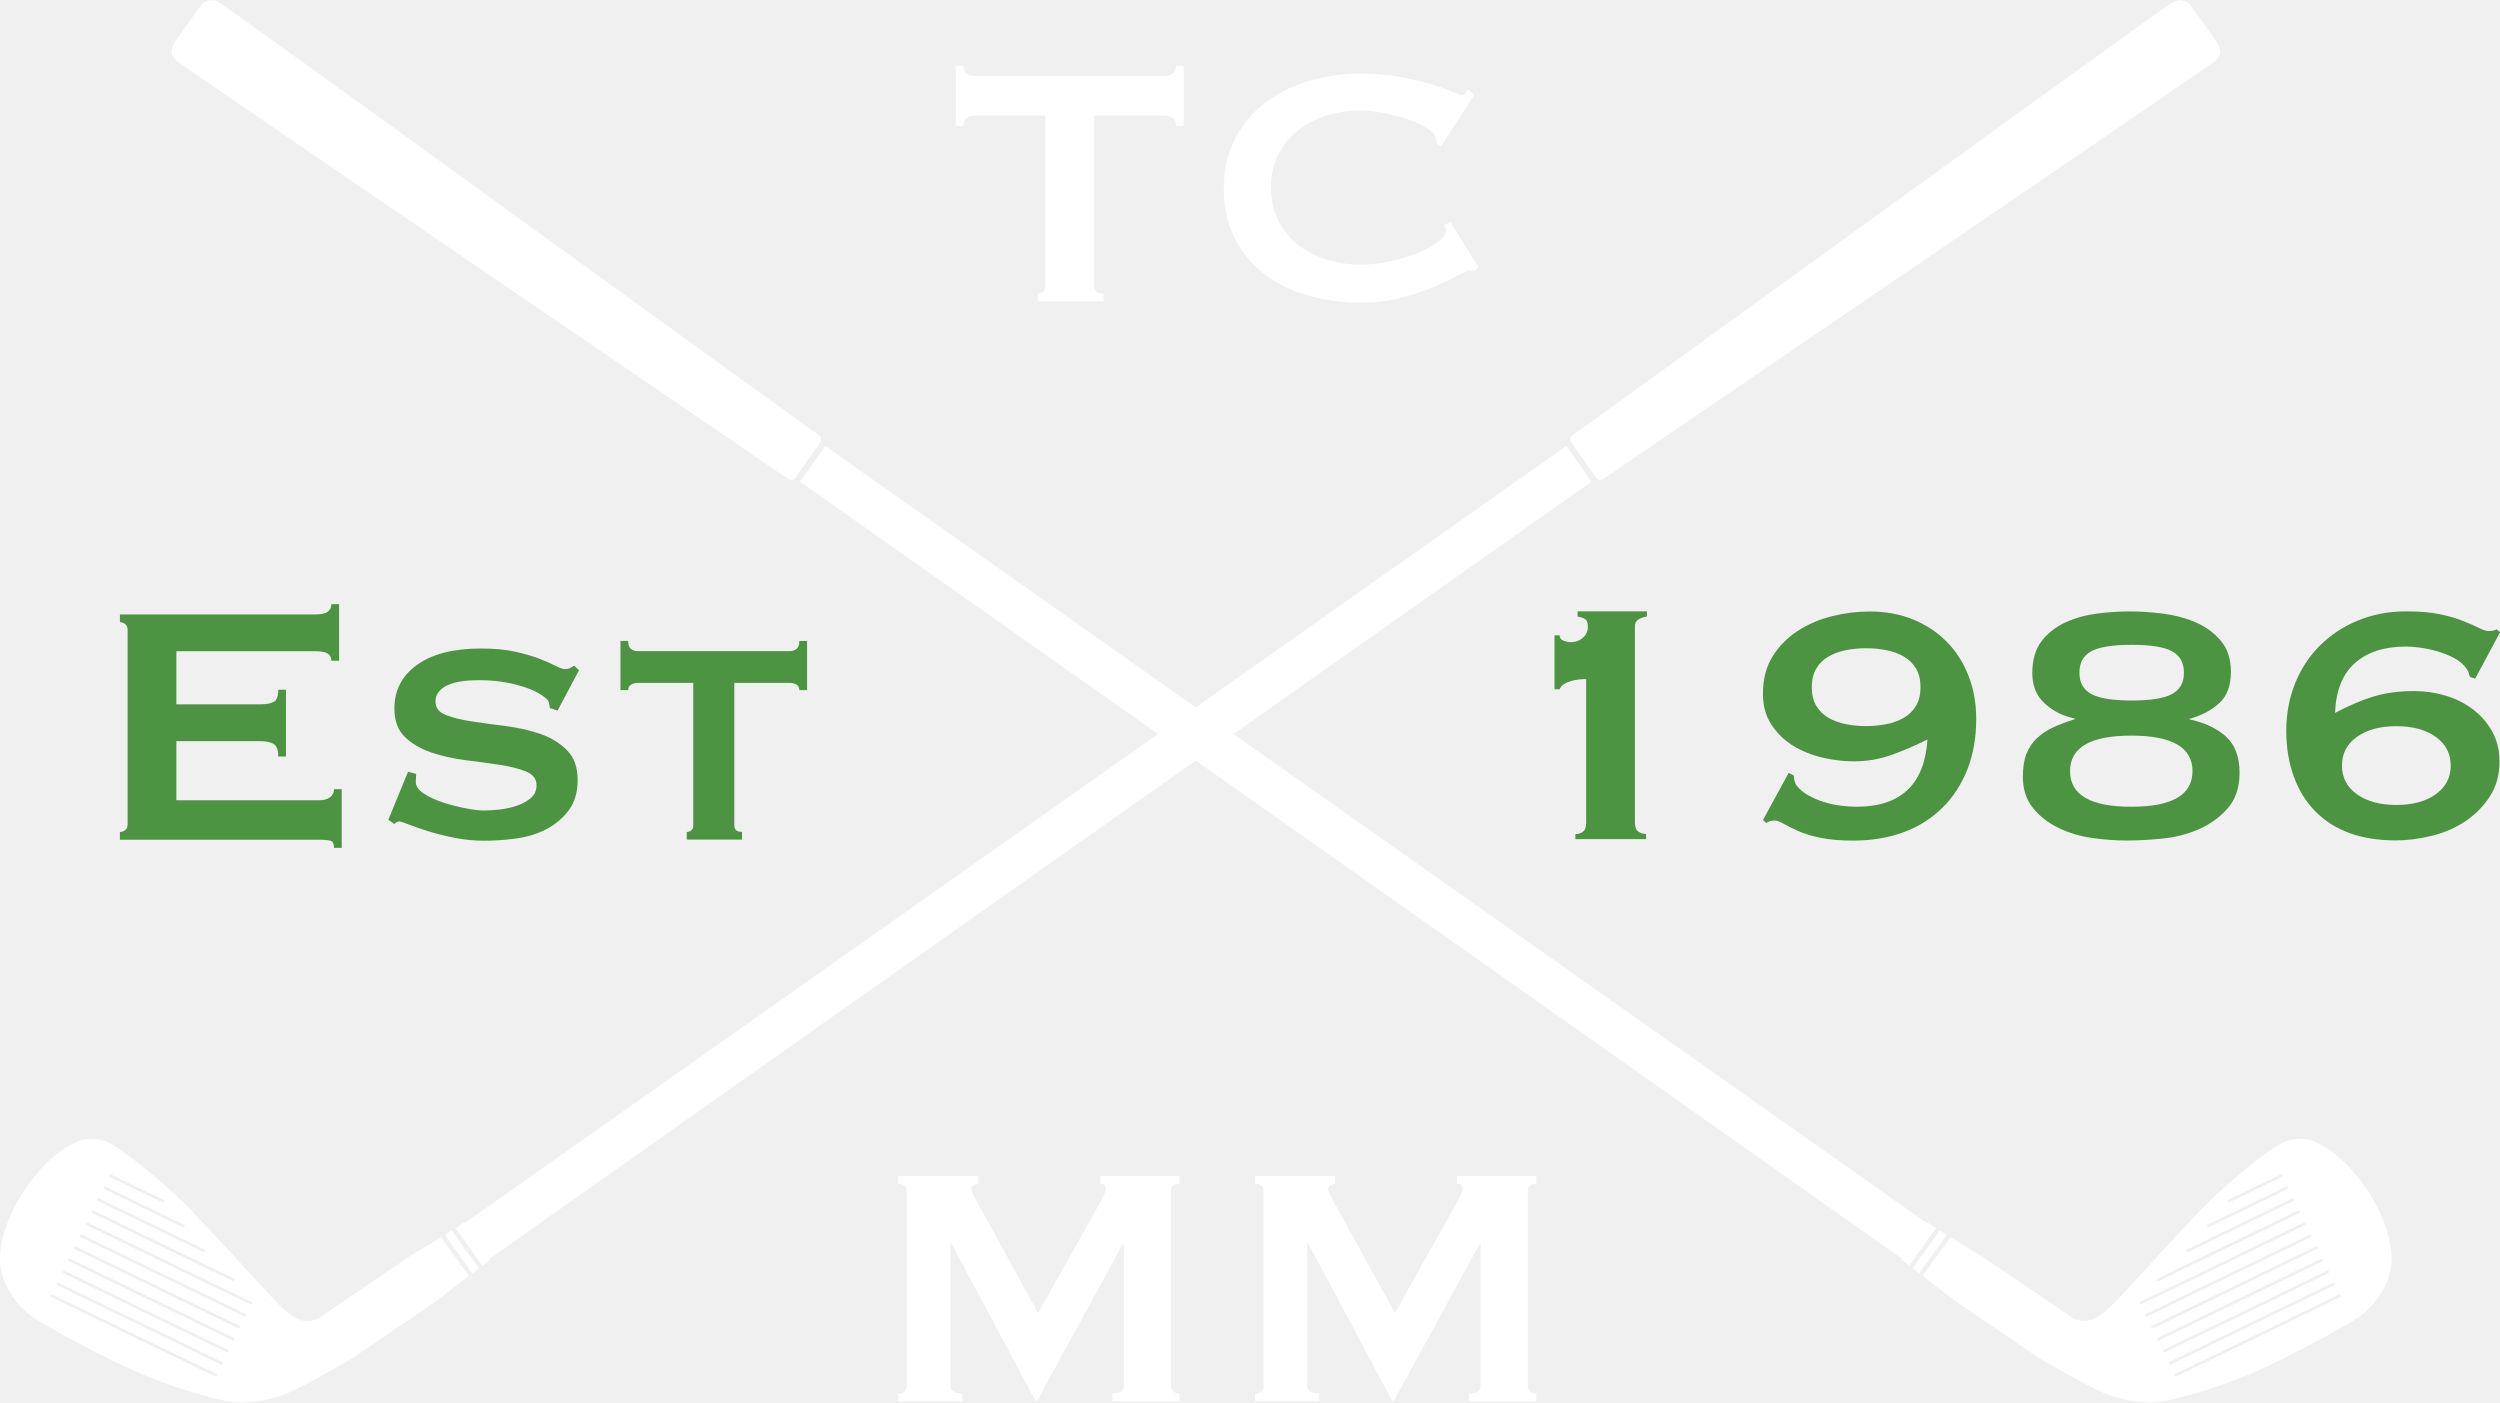
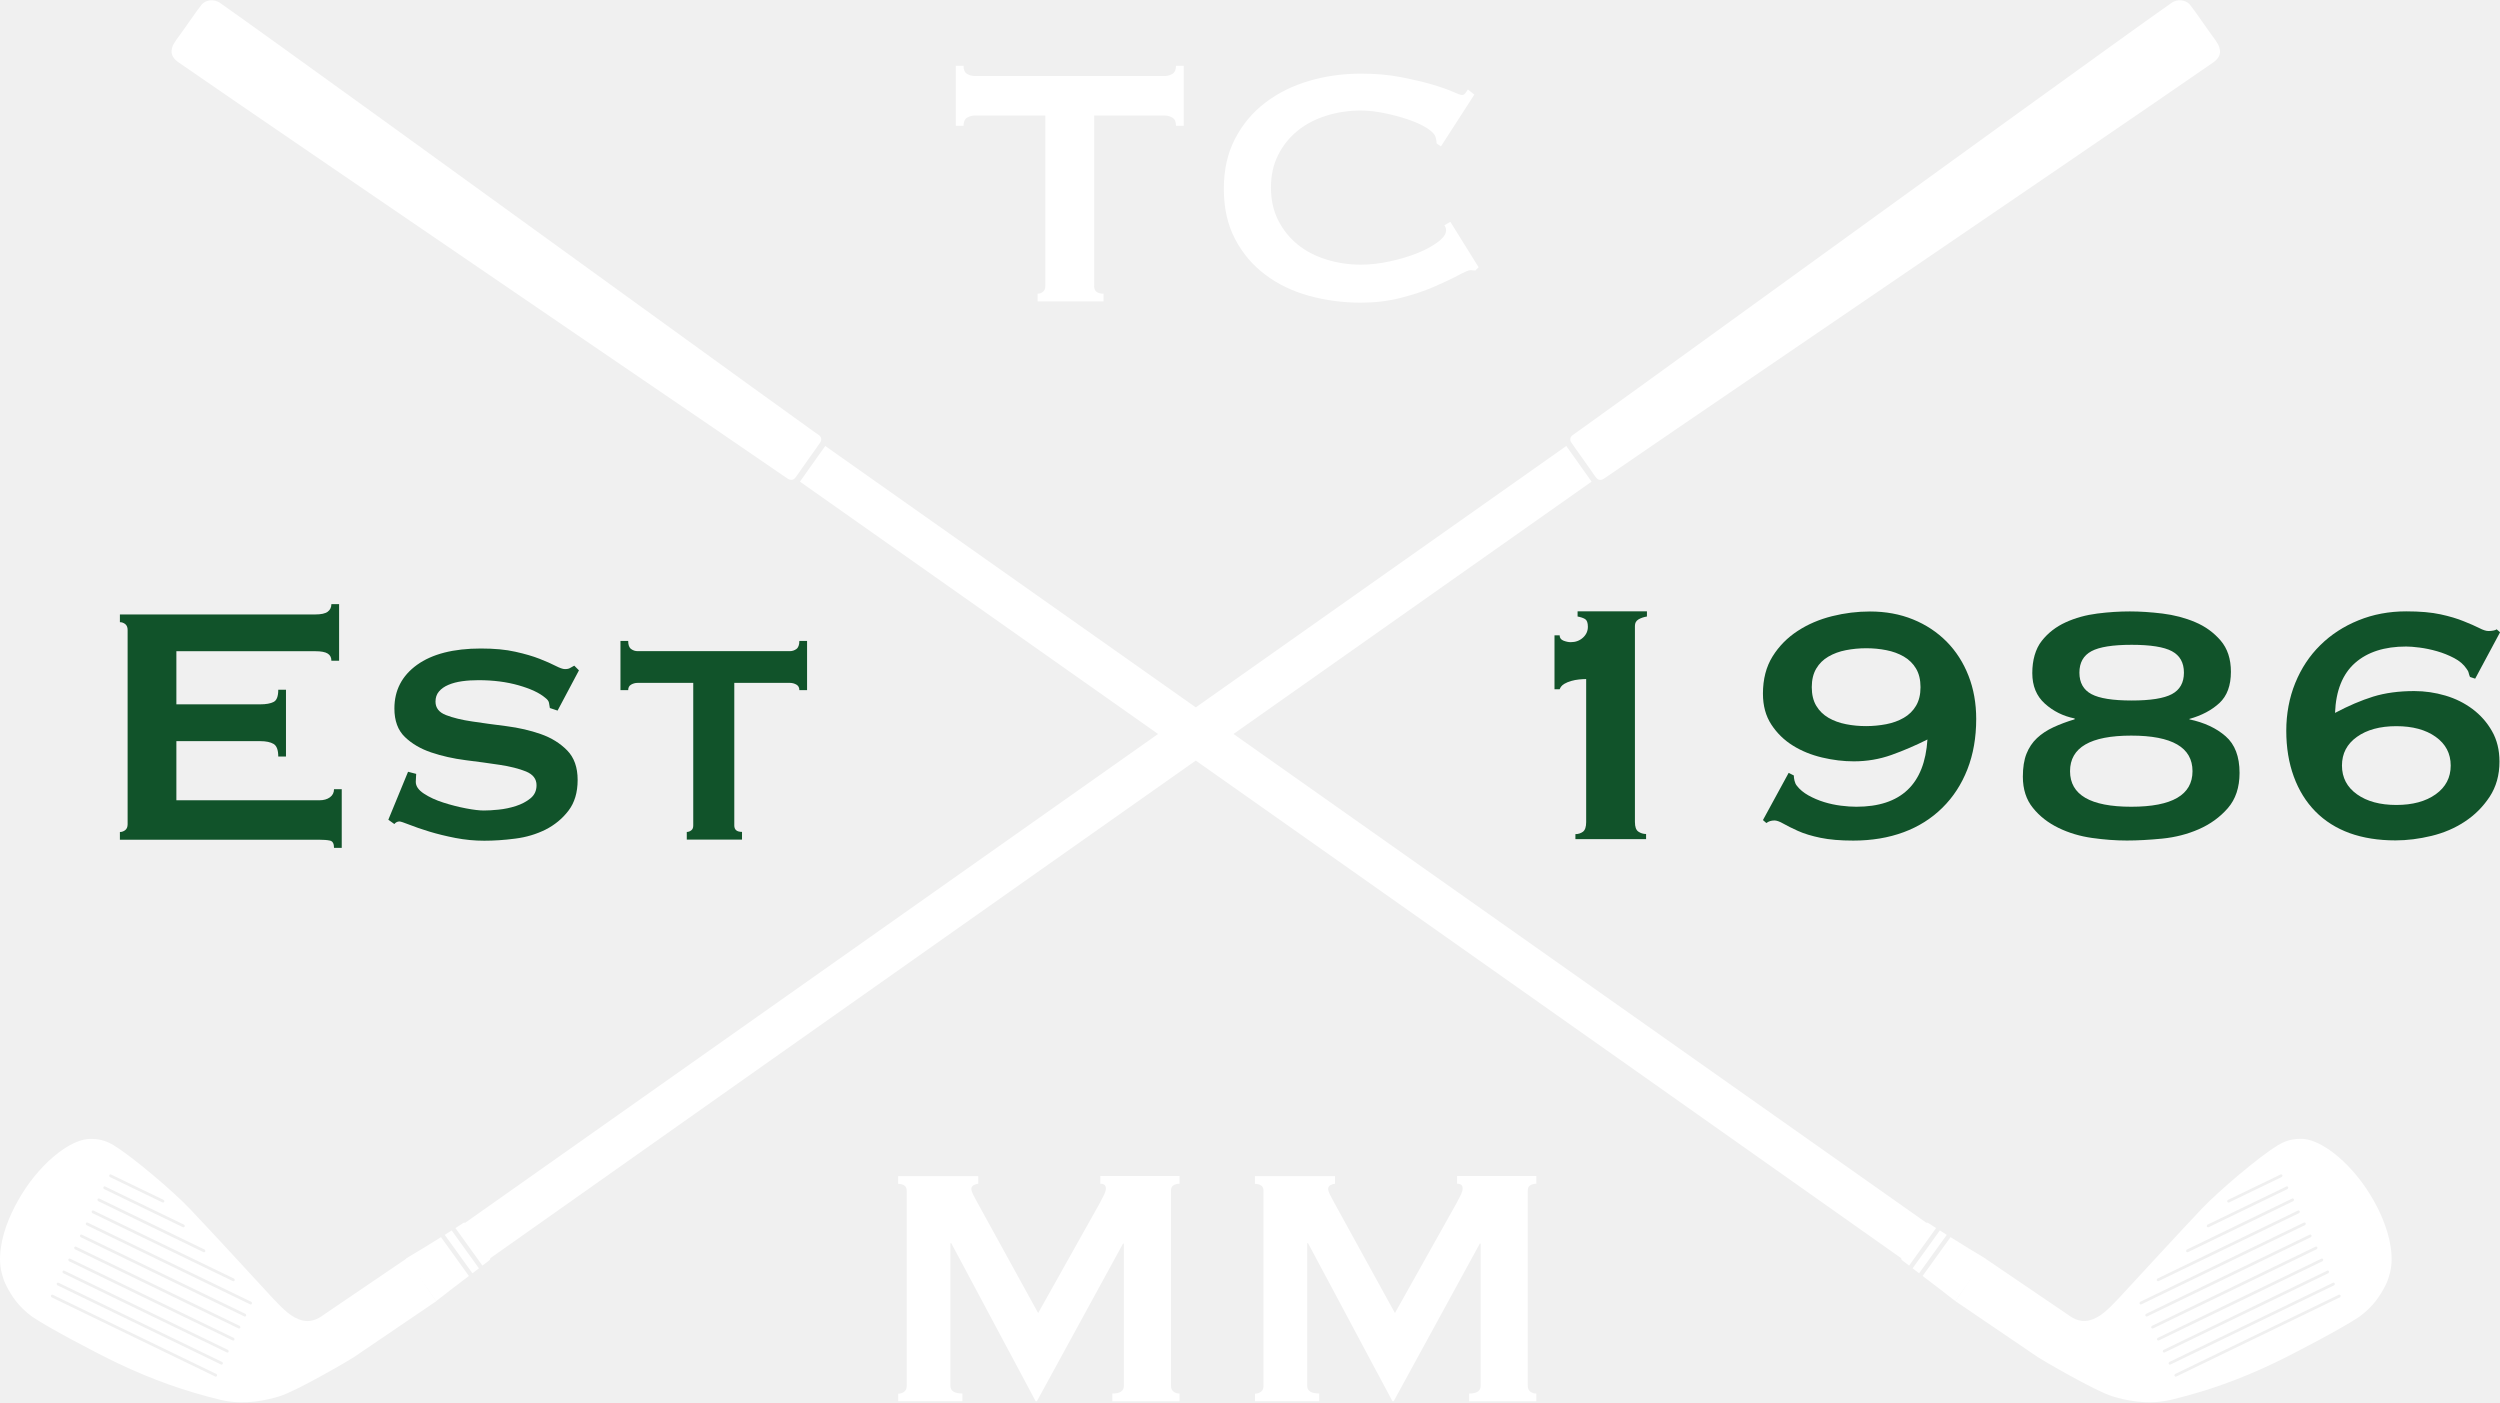
- <svg xmlns="http://www.w3.org/2000/svg" id="a" data-name="Layer 1" width="378.87" height="212.5" viewBox="0 0 378.87 212.5">
+ <svg xmlns="http://www.w3.org/2000/svg" id="a" data-name="Layer_1" width="378.87" height="212.5" viewBox="0 0 378.87 212.5">
  <defs>
    <style>
      .b {
        fill: #fff;
      }

      .c {
-         fill: #4c9342;
+         fill: #11532a;
      }
    </style>
  </defs>
  <path class="b" d="M165.81,43.34c0,.78.48,1.17,1.43,1.17v1.17h-9.99v-1.17c.3,0,.57-.1.81-.29.24-.19.36-.49.36-.88v-25.83h-10.71c-.39,0-.77.11-1.14.32-.37.22-.55.63-.55,1.23h-1.17v-9.09h1.17c0,.61.18,1.02.55,1.23.37.22.75.32,1.14.32h28.82c.39,0,.77-.11,1.14-.32.37-.22.55-.63.55-1.23h1.17v9.09h-1.17c0-.61-.18-1.02-.55-1.23-.37-.22-.75-.32-1.14-.32h-10.71v25.83Z" />
  <path class="b" d="M223.57,41c-.13,0-.25-.01-.36-.03-.11-.02-.23-.03-.36-.03-.26,0-.88.26-1.85.78-.97.52-2.21,1.1-3.7,1.75-1.49.65-3.19,1.21-5.09,1.69-1.9.48-3.89.71-5.97.71-2.73,0-5.34-.35-7.85-1.04-2.51-.69-4.73-1.76-6.65-3.21-1.93-1.45-3.45-3.25-4.58-5.42-1.13-2.16-1.69-4.69-1.69-7.59s.56-5.38,1.69-7.56c1.12-2.18,2.65-4.01,4.58-5.48,1.92-1.47,4.14-2.57,6.65-3.31,2.51-.74,5.13-1.1,7.85-1.1,2.21,0,4.21.17,6,.52,1.8.35,3.36.71,4.7,1.1,1.34.39,2.4.76,3.18,1.1.78.35,1.25.52,1.43.52.22,0,.4-.11.55-.32.15-.22.27-.39.36-.52l.97.78-5.06,7.85-.65-.45c0-.13-.01-.26-.03-.39-.02-.13-.05-.28-.1-.45-.09-.48-.52-.96-1.3-1.46-.78-.5-1.74-.94-2.89-1.33-1.15-.39-2.36-.71-3.63-.97-1.28-.26-2.46-.39-3.54-.39-1.82,0-3.56.26-5.22.78-1.67.52-3.12,1.28-4.35,2.27-1.23,1-2.22,2.22-2.95,3.67-.74,1.45-1.1,3.11-1.1,4.96s.37,3.52,1.1,4.96c.74,1.45,1.72,2.67,2.95,3.67,1.23,1,2.68,1.75,4.35,2.27,1.67.52,3.41.78,5.22.78,1.38,0,2.83-.16,4.35-.49,1.51-.32,2.9-.74,4.15-1.23,1.25-.5,2.3-1.06,3.15-1.69.84-.63,1.27-1.22,1.27-1.78,0-.3-.09-.56-.26-.78l.91-.52,4.28,6.88-.52.52Z" />
  <path class="b" d="M136.11,211.21c.35,0,.65-.1.91-.29.26-.19.39-.49.39-.88v-29.59c0-.39-.13-.66-.39-.81-.26-.15-.56-.23-.91-.23v-1.17h12.14v1.17c-.22,0-.44.06-.68.19-.24.13-.36.32-.36.58,0,.22.09.5.26.84.17.35.37.71.58,1.1l9.28,16.87,9.35-16.68c.3-.56.53-1.01.68-1.33.15-.32.23-.62.23-.88,0-.48-.28-.71-.84-.71v-1.17h12.01v1.17c-.35,0-.65.08-.91.23-.26.15-.39.42-.39.81v29.59c0,.39.13.68.39.88.26.2.56.29.91.29v1.17h-10.19v-1.17c1.17,0,1.75-.39,1.75-1.17v-21.55h-.13l-13.05,23.88h-.19l-12.79-23.95h-.13v21.61c0,.78.61,1.17,1.82,1.17v1.17h-9.73v-1.17Z" />
  <path class="b" d="M190.18,211.21c.35,0,.65-.1.91-.29.26-.19.39-.49.39-.88v-29.59c0-.39-.13-.66-.39-.81-.26-.15-.56-.23-.91-.23v-1.17h12.14v1.17c-.22,0-.44.06-.68.19-.24.13-.36.32-.36.58,0,.22.09.5.26.84.17.35.37.71.58,1.1l9.28,16.87,9.35-16.68c.3-.56.53-1.01.68-1.33.15-.32.23-.62.23-.88,0-.48-.28-.71-.84-.71v-1.17h12.01v1.17c-.35,0-.65.08-.91.23-.26.15-.39.42-.39.81v29.59c0,.39.13.68.39.88.26.2.56.29.91.29v1.17h-10.19v-1.17c1.17,0,1.75-.39,1.75-1.17v-21.55h-.13l-13.05,23.88h-.19l-12.79-23.95h-.13v21.61c0,.78.61,1.17,1.82,1.17v1.17h-9.73v-1.17Z" />
  <g>
    <path class="c" d="M50.22,100.12c0-.48-.18-.83-.55-1.07-.37-.24-1.01-.36-1.91-.36h-21.03v8.05h12.72c.87,0,1.54-.12,2.01-.36.48-.24.71-.85.71-1.85h1.17v10.12h-1.17c0-.99-.24-1.63-.71-1.91-.48-.28-1.15-.42-2.01-.42h-12.72v8.96h21.68c.65,0,1.18-.15,1.59-.45.41-.3.62-.71.62-1.23h1.17v8.89h-1.17c0-.65-.21-1.02-.62-1.1-.41-.09-.94-.13-1.59-.13h-30.24v-1.17c.3,0,.57-.1.81-.29.24-.19.36-.49.36-.88v-29.46c0-.39-.12-.68-.36-.88-.24-.19-.51-.29-.81-.29v-1.17h29.59c.91,0,1.55-.14,1.91-.42.37-.28.55-.66.55-1.14h1.17v8.57h-1.17Z" />
    <path class="c" d="M63.07,117.32c0,.17-.01.36-.03.55-.02.19-.03.4-.03.62,0,.65.41,1.24,1.23,1.78.82.54,1.81,1,2.95,1.36,1.15.37,2.29.66,3.44.88,1.15.22,2.04.32,2.69.32.61,0,1.35-.04,2.24-.13.89-.09,1.76-.27,2.63-.55.86-.28,1.6-.67,2.21-1.17.61-.5.91-1.16.91-1.98,0-.95-.53-1.64-1.59-2.08-1.06-.43-2.39-.77-3.99-1.01-1.6-.24-3.33-.48-5.19-.71-1.86-.24-3.59-.63-5.19-1.17-1.6-.54-2.93-1.32-3.99-2.34-1.06-1.02-1.59-2.46-1.59-4.32,0-2.77,1.15-4.97,3.44-6.62,2.29-1.64,5.52-2.47,9.67-2.47,2.03,0,3.77.16,5.22.49,1.45.32,2.67.68,3.67,1.07.99.39,1.81.75,2.43,1.07.63.32,1.09.49,1.4.49.35,0,.61-.05.78-.16.17-.11.39-.23.65-.36l.71.71-3.24,6.1-1.17-.39c-.04-.26-.09-.52-.13-.78-.04-.26-.24-.52-.58-.78-.87-.74-2.21-1.36-4.02-1.88-1.82-.52-3.85-.78-6.1-.78-.87,0-1.69.05-2.47.16-.78.11-1.47.29-2.08.55-.61.26-1.08.59-1.43,1.01-.35.41-.52.92-.52,1.53,0,.95.53,1.63,1.59,2.04,1.06.41,2.39.74,3.99.97,1.6.24,3.33.48,5.19.71,1.86.24,3.59.64,5.19,1.2,1.6.56,2.93,1.39,3.99,2.47,1.06,1.08,1.59,2.57,1.59,4.48s-.47,3.46-1.4,4.67c-.93,1.21-2.09,2.16-3.47,2.86-1.39.69-2.91,1.15-4.58,1.36-1.67.22-3.23.32-4.7.32s-2.93-.14-4.38-.42c-1.45-.28-2.77-.61-3.96-.97-1.19-.37-2.2-.71-3.02-1.04-.82-.32-1.32-.49-1.49-.49-.3,0-.56.13-.78.39l-.91-.65,2.99-7.27,1.23.32Z" />
    <path class="c" d="M104.09,126.08c.22,0,.43-.07.65-.23.22-.15.32-.4.32-.75v-21.61h-8.44c-.35,0-.67.09-.97.26-.3.17-.45.45-.45.84h-1.17v-7.46h1.17c0,.61.15,1.02.45,1.23.3.22.63.32.97.32h23.1c.35,0,.67-.11.97-.32.3-.22.45-.63.45-1.23h1.17v7.46h-1.17c0-.39-.15-.67-.45-.84-.3-.17-.63-.26-.97-.26h-8.44v21.61c0,.65.39.97,1.17.97v1.17h-8.37v-1.17Z" />
  </g>
  <g>
    <path class="c" d="M238.75,126.41c.43,0,.81-.12,1.14-.36.32-.24.49-.72.49-1.46v-21.68c-.3,0-.66.02-1.07.06-.41.04-.81.12-1.2.23-.39.11-.75.26-1.07.45-.32.19-.55.47-.68.81h-.78v-8.18h.78c0,.39.2.66.58.81.39.15.76.23,1.1.23.74,0,1.35-.23,1.85-.68.5-.45.75-1.01.75-1.65,0-.61-.14-.99-.42-1.17-.28-.17-.66-.3-1.14-.39v-.78h10.51v.78c-.52.09-.95.24-1.3.45-.35.22-.52.54-.52.97v29.72c0,.74.17,1.22.52,1.46.35.24.74.36,1.17.36v.78h-10.71v-.78Z" />
-     <path class="c" d="M271.07,117.13l.78.39c0,.22.03.48.1.78.07.3.18.56.36.78.43.56,1.02,1.05,1.75,1.46.74.41,1.53.75,2.37,1.01.84.26,1.7.44,2.56.55.86.11,1.64.16,2.34.16,6.75,0,10.34-3.4,10.77-10.19-1.82.91-3.63,1.69-5.45,2.34-1.82.65-3.72.97-5.71.97-1.56,0-3.16-.19-4.8-.58-1.64-.39-3.13-.99-4.45-1.82-1.32-.82-2.4-1.88-3.25-3.18s-1.27-2.86-1.27-4.67c0-2.21.49-4.09,1.46-5.65s2.24-2.84,3.8-3.86c1.56-1.02,3.3-1.76,5.22-2.24,1.92-.48,3.84-.71,5.74-.71,2.38,0,4.55.4,6.52,1.2,1.97.8,3.67,1.93,5.1,3.37s2.53,3.17,3.31,5.16c.78,1.99,1.17,4.18,1.17,6.55,0,2.81-.44,5.35-1.33,7.63-.89,2.27-2.15,4.22-3.8,5.84-1.64,1.62-3.6,2.86-5.87,3.7-2.27.84-4.81,1.27-7.63,1.27-1.95,0-3.6-.14-4.96-.42-1.36-.28-2.5-.63-3.41-1.04-.91-.41-1.65-.78-2.21-1.1-.56-.32-1.02-.49-1.36-.49-.48,0-.89.13-1.23.39l-.52-.45,3.89-7.14ZM282.81,98.24c-1.04,0-2.06.1-3.05.29-1,.19-1.88.52-2.66.97-.78.45-1.4,1.06-1.85,1.82-.45.76-.68,1.7-.68,2.82s.23,2.07.68,2.82c.45.76,1.07,1.36,1.85,1.82.78.45,1.67.78,2.66.97.99.2,2.01.29,3.05.29s2.05-.1,3.05-.29c.99-.19,1.88-.52,2.66-.97.78-.45,1.4-1.06,1.85-1.82.45-.76.68-1.7.68-2.82s-.23-2.07-.68-2.82c-.45-.76-1.07-1.36-1.85-1.82-.78-.45-1.67-.78-2.66-.97-1-.2-2.01-.29-3.05-.29Z" />
+     <path class="c" d="M271.07,117.13l.78.39c0,.22.03.48.1.78.07.3.18.56.36.78.43.56,1.02,1.05,1.75,1.46.74.41,1.53.75,2.37,1.01.84.26,1.7.44,2.56.55.86.11,1.64.16,2.34.16,6.75,0,10.34-3.4,10.77-10.19-1.82.91-3.63,1.69-5.45,2.34-1.82.65-3.72.97-5.71.97-1.56,0-3.16-.19-4.8-.58-1.64-.39-3.13-.99-4.45-1.82-1.32-.82-2.4-1.88-3.25-3.18s-1.27-2.86-1.27-4.67c0-2.21.49-4.09,1.46-5.65s2.24-2.84,3.8-3.86c1.56-1.02,3.3-1.76,5.22-2.24,1.92-.48,3.84-.71,5.74-.71,2.38,0,4.55.4,6.52,1.2,1.97.8,3.67,1.93,5.1,3.37,1.43,1.45,2.53,3.17,3.31,5.16.78,1.99,1.17,4.18,1.17,6.55,0,2.81-.44,5.35-1.33,7.63-.89,2.27-2.15,4.22-3.8,5.84-1.64,1.62-3.6,2.86-5.87,3.7-2.27.84-4.81,1.27-7.63,1.27-1.95,0-3.6-.14-4.96-.42-1.36-.28-2.5-.63-3.41-1.04-.91-.41-1.65-.78-2.21-1.1-.56-.32-1.02-.49-1.36-.49-.48,0-.89.13-1.23.39l-.52-.45,3.89-7.14ZM282.81,98.24c-1.04,0-2.06.1-3.05.29-1,.19-1.88.52-2.66.97-.78.45-1.4,1.06-1.85,1.82-.45.76-.68,1.7-.68,2.82s.23,2.07.68,2.82c.45.76,1.07,1.36,1.85,1.82.78.45,1.67.78,2.66.97.99.2,2.01.29,3.05.29s2.05-.1,3.05-.29c.99-.19,1.88-.52,2.66-.97.78-.45,1.4-1.06,1.85-1.82.45-.76.68-1.7.68-2.82s-.23-2.07-.68-2.82c-.45-.76-1.07-1.36-1.85-1.82-.78-.45-1.67-.78-2.66-.97-1-.2-2.01-.29-3.05-.29Z" />
    <path class="c" d="M331.81,109.02c2.25.48,4.08,1.33,5.48,2.56,1.41,1.23,2.11,3.08,2.11,5.55,0,2.21-.6,3.99-1.78,5.35-1.19,1.36-2.65,2.42-4.38,3.18-1.73.76-3.58,1.23-5.55,1.43-1.97.19-3.75.29-5.35.29-1.69,0-3.45-.13-5.29-.39-1.84-.26-3.54-.77-5.1-1.53-1.56-.76-2.85-1.76-3.86-3.02-1.02-1.25-1.53-2.83-1.53-4.74,0-1.38.18-2.54.55-3.47.37-.93.9-1.72,1.59-2.37.69-.65,1.53-1.2,2.5-1.65.97-.45,2.04-.85,3.21-1.2v-.13c-1.73-.35-3.23-1.09-4.51-2.24-1.28-1.15-1.91-2.69-1.91-4.64s.48-3.66,1.43-4.87c.95-1.21,2.16-2.15,3.63-2.82,1.47-.67,3.07-1.11,4.8-1.33,1.73-.22,3.37-.32,4.93-.32s3.16.11,4.93.32c1.77.22,3.43.65,4.96,1.3,1.54.65,2.82,1.58,3.86,2.79,1.04,1.21,1.56,2.79,1.56,4.74,0,2.08-.58,3.66-1.75,4.74-1.17,1.08-2.68,1.88-4.54,2.4v-.06.13ZM322.99,111.48c-6.19,0-9.28,1.8-9.28,5.39s3.09,5.39,9.28,5.39,9.28-1.79,9.28-5.39-3.09-5.39-9.28-5.39ZM323.05,97.72c-2.86,0-4.89.32-6.1.97-1.21.65-1.82,1.73-1.82,3.25s.61,2.6,1.82,3.25c1.21.65,3.25.97,6.1.97s4.89-.32,6.1-.97c1.21-.65,1.82-1.73,1.82-3.25s-.61-2.6-1.82-3.25c-1.21-.65-3.25-.97-6.1-.97Z" />
    <path class="c" d="M375.1,102.85l-.78-.26c-.09-.22-.15-.42-.2-.62-.04-.2-.15-.4-.32-.62-.43-.65-1.06-1.19-1.88-1.62-.82-.43-1.69-.78-2.6-1.04-.91-.26-1.78-.44-2.63-.55-.84-.11-1.53-.16-2.04-.16-3.29,0-5.87.83-7.76,2.5-1.88,1.67-2.89,4.19-3.02,7.56,2.03-1.08,3.96-1.9,5.78-2.47,1.82-.56,3.89-.84,6.23-.84,1.6,0,3.17.23,4.7.68,1.54.45,2.91,1.14,4.12,2.04,1.21.91,2.2,2.02,2.95,3.34.76,1.32,1.14,2.87,1.14,4.64,0,2.03-.5,3.81-1.49,5.32-1,1.51-2.25,2.77-3.76,3.76-1.51,1-3.2,1.72-5.06,2.17-1.86.45-3.68.68-5.45.68-2.6,0-4.91-.37-6.94-1.1-2.03-.74-3.76-1.83-5.19-3.28-1.43-1.45-2.52-3.21-3.28-5.29-.76-2.08-1.14-4.39-1.14-6.94s.45-5.01,1.36-7.24c.91-2.23,2.17-4.14,3.8-5.74,1.62-1.6,3.55-2.86,5.78-3.76,2.23-.91,4.64-1.36,7.24-1.36,2.08,0,3.81.15,5.19.45,1.38.3,2.55.65,3.5,1.04.99.39,1.78.74,2.37,1.04.58.3,1.05.45,1.4.45.26,0,.51-.02.75-.07.24-.04.4-.11.49-.19l.52.45-3.76,7.01ZM363.16,110.05c-2.47,0-4.46.54-5.97,1.62-1.52,1.08-2.27,2.53-2.27,4.35s.76,3.27,2.27,4.35c1.51,1.08,3.5,1.62,5.97,1.62s4.46-.54,5.97-1.62c1.51-1.08,2.27-2.53,2.27-4.35s-.76-3.27-2.27-4.35c-1.51-1.08-3.5-1.62-5.97-1.62Z" />
  </g>
  <path class="b" d="M336.39,7.45c-.05-.32-.16-.61-.32-.84-.05-.08-.11-.17-.16-.26-.07-.12-.14-.24-.21-.33-.09-.12-.28-.39-.44-.6l-.19-.26c-.23-.32-.73-1.01-1.01-1.43-.11-.16-.22-.31-.33-.47l-1.17-1.65c-.59-.8-.63-.84-.76-1,0,0,0,0,0,0,0,0,0,0,0,0,0,0,0,0-.01,0,0,0-.02-.02-.02-.02-.53-.54-1.74-.86-2.77-.09-6.56,4.6-38.4,27.65-61.65,44.49-14.78,10.7-26.46,19.15-28.07,20.28l-.99.7c-.39.29-.39.79-.16,1.09l.11.16c.05.07.1.15.19.27l.09.12h0s.05.08.06.09c.03.04.06.09.09.14.05.07.09.13.14.2l.06.08c.04.05.07.11.11.15.06.08.12.17.18.25.07.11.14.21.22.32.06.08.12.16.17.24.07.1.13.2.21.29.08.1.15.21.22.31.07.1.14.2.21.3.12.16.22.31.33.47.12.18.25.36.38.53.06.08.12.16.17.25.07.1.13.19.2.29.06.08.11.15.16.23.06.08.11.16.17.24,0,0,.08.12.09.12l.17.24c.21.29.45.38.66.38.23,0,.42-.11.51-.16l.28-.19c.18-.12.36-.23.66-.45,1.41-1,15.29-10.46,31.37-21.42,23.06-15.71,51.75-35.27,60.13-41.09.78-.57,1.09-1.22.93-1.94Z" />
  <path class="b" d="M74.18,190.51c-.07-.1-.11-.15-.18-.25-.04-.05-.06-.08-.09-.13-.15-.21-.27-.39-.4-.56-.14-.2-.27-.39-.41-.58-.25-.36-.23-.3-.55-.77-.18-.25-.36-.5-.53-.75-.16-.22-.31-.44-.46-.65-.16-.22-.05-.07-.2-.28-.06-.09-.12-.17-.18-.26-.08-.12-.16-.23-.24-.34-.03-.04-.04-.06-.08-.11-.03-.04-.06-.09-.09-.13-.08-.11-.13-.18-.2-.28-.06-.08-.1-.14-.21-.13-.09,0-.14.05-.24.11-.38.24-.74.48-1.1.71l4.09,5.69c.29-.23.58-.44.9-.69.12-.1.24-.18.28-.29.04-.1-.03-.18-.12-.31Z" />
  <g>
    <path class="b" d="M66.83,187.49c-1.99,1.25-3.66,2.27-4.89,2.99-.19.11-.29.2-.39.27.06.08.12.17.18.25.1.14.19.28.29.41.04.05.07.1.11.16.03.04.06.08.09.12.09.12.17.25.26.37.06.09.12.17.18.26.15.2.29.42.44.62.14.2.28.4.42.6.16.22.32.45.48.68.27.37.52.74.78,1.1.14.19.27.39.41.58.12.17.24.35.37.53.03.04.06.09.09.13.06.09.13.18.19.27.08.12.17.24.25.35.1-.07.25-.17.38-.28,1-.8,2.34-1.82,4.59-3.53l-4.23-5.88Z" />
    <path class="b" d="M71.6,192.96c.31-.24.64-.49.98-.75l-4.13-5.74c-.36.23-.71.45-1.05.67l4.2,5.83Z" />
  </g>
  <path class="b" d="M66.03,197.07s-.04-.06-.06-.09c-.01-.01-.02-.03-.03-.04-.29-.43-.58-.85-.87-1.28-.22-.32-.44-.64-.65-.96-.18-.27-.37-.54-.55-.81-.39-.58-.78-1.15-1.17-1.73-.3-.44-.6-.88-.9-1.33-.04-.05-.07-.1-.11-.16-.17.11-.33.23-.5.34-4,2.72-8,5.43-12,8.15-.54.37-1.74,1.38-3.44.93-1.55-.41-2.74-1.57-4.45-3.39-.08-.08-.15-.16-.23-.25-3.28-3.56-8.37-9.11-12.29-13.25-2.51-2.66-8.81-7.97-11.35-9.5-.02-.01-.16-.12-.18-.13-.84-.5-1.85-.95-3.32-.97-.12,0-.25,0-.38,0-.14,0-.29.02-.43.04-1.26.17-2.76.91-4.27,2.06-1.97,1.5-3.98,3.72-5.57,6.31-.75,1.22-1.39,2.48-1.91,3.71-.61,1.47-1.03,2.92-1.22,4.25-.26,1.76-.18,3.08.26,4.48.01.04.09.28.1.33.05.12.07.2.1.28.05.12.07.18.14.34.07.18.21.47.28.59.76,1.42,1.69,2.94,3.77,4.5.05.04.1.07.15.1,2.4,1.63,9.58,5.43,12.93,7.02,5.22,2.48,10.12,4.22,15.52,5.53.14.03.28.06.42.09,3.37.7,6.53-.02,8.49-.61,2.67-.81,10.77-5.57,11.31-5.94,4-2.72,8-5.43,12-8.15.17-.11.33-.23.5-.34-.03-.04-.05-.07-.07-.11ZM16.56,178.08c.05-.1.16-.13.26-.09l7.97,3.85c.06.03.09.08.1.14.02.05.03.11,0,.16-.05.09-.16.13-.26.09l-7.97-3.85c-.06-.03-.09-.08-.09-.14-.02-.05-.03-.11,0-.16ZM15.67,179.9c.05-.1.16-.13.26-.09l11.95,5.78c.06.03.09.08.1.14.02.05.03.11,0,.16-.05.09-.16.13-.26.09l-11.95-5.78c-.06-.03-.09-.08-.09-.14-.02-.05-.03-.11,0-.16ZM14.79,181.73c.05-.09.16-.14.26-.09l15.96,7.73c.06.03.09.08.09.14.02.05.03.11,0,.16-.05.09-.16.13-.26.09l-15.96-7.73c-.06-.03-.09-.08-.09-.14-.02-.05-.03-.11,0-.16ZM13.91,183.55c.05-.1.16-.13.26-.09l21.28,10.3c.06.03.09.08.1.14.02.05.03.11,0,.16-.05.1-.16.13-.26.09l-21.28-10.3c-.06-.03-.09-.08-.1-.14-.02-.05-.03-.11,0-.16ZM32.88,208.52c-.05.09-.16.14-.26.09l-24.79-12c-.06-.03-.09-.08-.1-.14-.02-.05-.03-.11,0-.16.05-.1.16-.14.26-.09l24.79,12c.06.03.09.08.1.14.02.05.03.11,0,.16ZM33.76,206.7c-.05.09-.16.13-.26.09l-24.79-12c-.06-.03-.09-.08-.1-.14-.02-.05-.03-.11,0-.16.05-.09.16-.13.26-.09l24.79,12c.06.03.09.08.1.14.02.05.03.11,0,.16ZM34.64,204.87c-.05.1-.16.13-.26.09l-24.79-12c-.06-.03-.09-.08-.1-.14-.02-.05-.03-.11,0-.16.05-.1.16-.14.26-.09l24.79,12c.06.03.09.08.1.14.02.05.03.11,0,.16ZM35.52,203.05c-.05.1-.16.13-.26.09l-24.79-12c-.06-.03-.09-.08-.1-.14-.02-.05-.03-.11,0-.16.05-.09.16-.13.26-.09l24.79,12c.06.03.09.08.1.14.02.05.03.11,0,.16ZM36.41,201.23c-.05.09-.16.13-.26.09l-24.79-12c-.06-.03-.09-.08-.1-.14-.02-.05-.03-.11,0-.16.05-.09.16-.13.26-.09l24.79,12c.06.03.09.08.1.14.02.05.03.11,0,.16ZM37.29,199.41c-.05.1-.16.14-.26.09l-24.79-12c-.06-.03-.09-.08-.1-.14-.02-.05-.03-.11,0-.16.05-.09.16-.13.26-.09l24.79,12c.06.03.09.08.1.14.02.05.03.11,0,.16ZM38.17,197.58c-.05.1-.16.14-.26.09l-24.79-12c-.06-.03-.09-.08-.1-.14-.02-.05-.03-.11,0-.16.05-.1.16-.13.26-.09l24.79,12c.06.03.09.08.1.14.02.05.03.11,0,.16Z" />
  <path class="b" d="M237.38,67.58c-55.95,39.46-111.3,78.51-167.24,117.98.04.05.07.1.11.16.06.09.13.18.19.27.03.04.05.07.08.11.02.03.04.06.06.09.07.09.13.19.2.28.05.07.1.14.15.21.13.18.25.36.38.54.13.18.26.36.38.55.15.21.29.42.44.63.23.33.49.65.7,1,.11.16.23.32.34.48.11.16.22.31.33.47.03.04.05.07.08.11.05.07.1.14.15.21.06.09.13.18.19.28,55.94-39.52,111.3-78.51,167.28-117.96l-3.83-5.4Z" />
  <path class="b" d="M26.04,7.45c.05-.32.16-.61.32-.84.05-.08.11-.17.16-.26.07-.12.14-.24.21-.33.09-.12.28-.39.44-.6l.19-.26c.23-.32.73-1.01,1.01-1.43.11-.16.22-.31.33-.47l1.17-1.65c.59-.8.63-.84.76-1,0,0,0,0,0,0,0,0,0,0,0,0,0,0,0,0,.01,0,0,0,.02-.02.02-.02.53-.54,1.74-.86,2.77-.09,6.56,4.6,38.4,27.65,61.65,44.49,14.78,10.7,26.46,19.15,28.07,20.28l.99.7c.39.29.39.79.16,1.09l-.11.16c-.05.07-.1.15-.19.27l-.09.12h0s-.05.08-.06.09c-.03.04-.06.09-.09.14-.05.07-.09.13-.14.2l-.06.08c-.04.05-.07.11-.11.15-.06.08-.12.17-.18.25-.07.11-.14.21-.22.32-.06.08-.12.16-.17.24-.07.1-.13.2-.21.29-.08.1-.15.21-.22.31-.07.1-.14.2-.21.3-.12.16-.22.31-.33.47-.12.18-.25.36-.38.53-.06.08-.12.16-.17.25-.07.1-.13.19-.2.29-.06.08-.11.15-.16.23-.06.08-.11.16-.17.24,0,0-.08.12-.09.12l-.17.24c-.21.29-.45.37-.66.37-.23,0-.42-.11-.51-.16l-.28-.19c-.18-.12-.36-.23-.66-.45-1.41-1-15.29-10.46-31.37-21.42C64.05,34.76,35.35,15.21,26.97,9.39c-.78-.57-1.09-1.22-.93-1.94Z" />
  <path class="b" d="M288.25,190.51c.07-.1.11-.15.18-.25.04-.05.06-.08.09-.13.15-.21.27-.39.4-.56.14-.2.27-.39.41-.58.25-.36.23-.3.55-.77.18-.25.36-.5.53-.75.16-.22.31-.44.46-.65.16-.22.05-.07.2-.28.06-.09.12-.17.18-.26.08-.12.16-.23.24-.34.03-.04.04-.06.08-.11.03-.04.06-.09.09-.13.08-.11.13-.18.2-.28.06-.08.1-.14.21-.13.09,0,.14.05.24.11.38.24.74.48,1.1.71l-4.09,5.69c-.29-.23-.58-.44-.9-.69-.12-.1-.24-.18-.28-.29-.04-.1.03-.18.12-.31Z" />
  <g>
    <path class="b" d="M295.6,187.49c1.99,1.25,3.66,2.27,4.89,2.99.19.11.29.2.39.27-.06.08-.12.17-.18.25-.1.14-.19.28-.29.41-.04.05-.07.1-.11.16-.03.04-.06.08-.09.12-.09.12-.17.25-.26.37-.06.09-.12.17-.18.26-.15.2-.29.42-.44.62-.14.2-.28.4-.42.6-.16.22-.32.45-.48.68-.27.37-.52.74-.78,1.1-.14.19-.27.39-.41.58-.12.17-.24.35-.37.53-.03.04-.06.09-.09.13-.06.09-.13.18-.19.27-.08.12-.17.24-.25.35-.1-.07-.25-.17-.38-.28-1-.8-2.34-1.82-4.59-3.53l4.23-5.88Z" />
    <path class="b" d="M290.83,192.96c-.31-.24-.64-.49-.98-.75l4.13-5.74c.36.23.71.45,1.05.67l-4.2,5.83Z" />
  </g>
  <path class="b" d="M296.33,197.18c.17.11.33.23.5.34,4,2.72,8,5.43,12,8.15.54.37,8.64,5.12,11.31,5.94,1.96.6,5.12,1.31,8.49.61.14-.03.28-.05.42-.09,5.4-1.31,10.3-3.04,15.52-5.53,3.34-1.59,10.52-5.39,12.93-7.02.05-.03.1-.07.15-.1,2.08-1.57,3.01-3.08,3.77-4.5.06-.12.21-.41.28-.59.07-.16.09-.22.14-.34.03-.08.05-.16.1-.28.02-.04.09-.28.1-.33.44-1.39.52-2.71.26-4.48-.19-1.33-.62-2.77-1.22-4.25-.51-1.24-1.16-2.5-1.91-3.71-1.59-2.59-3.6-4.8-5.57-6.31-1.52-1.15-3.01-1.89-4.27-2.06-.15-.02-.29-.03-.43-.04-.13,0-.25,0-.38,0-1.47.02-2.48.47-3.32.97-.02.01-.16.12-.18.13-2.55,1.52-8.84,6.84-11.35,9.5-3.91,4.14-9.01,9.7-12.29,13.25-.08.08-.15.17-.23.25-1.71,1.82-2.9,2.98-4.45,3.39-1.7.45-2.9-.56-3.44-.93-4-2.72-8-5.43-12-8.15-.17-.11-.33-.22-.5-.34-.04.05-.07.1-.11.16-.3.44-.6.89-.9,1.33-.39.58-.78,1.15-1.17,1.73-.18.27-.37.54-.55.81-.22.32-.44.64-.65.96-.29.43-.58.85-.87,1.28,0,.01-.02.03-.03.04-.02.03-.04.06-.06.09-.02.04-.05.07-.07.11ZM345.87,178.24c0,.06-.04.12-.09.14l-7.97,3.85c-.1.05-.21,0-.26-.09-.03-.05-.02-.11,0-.16,0-.06.04-.12.1-.14l7.97-3.85c.09-.05.21,0,.26.09.03.05.02.11,0,.16ZM346.75,180.06c0,.06-.04.11-.09.14l-11.95,5.78c-.09.05-.21,0-.26-.09-.03-.05-.02-.11,0-.16,0-.06.04-.11.1-.14l11.95-5.78c.09-.05.21,0,.26.09.03.05.02.11,0,.16ZM347.63,181.89c0,.06-.04.11-.09.14l-15.96,7.73c-.09.05-.21,0-.26-.09-.03-.05-.02-.11,0-.16,0-.06.04-.11.09-.14l15.96-7.73c.09-.05.21,0,.26.09.03.05.02.11,0,.16ZM348.51,183.71c0,.06-.04.12-.1.14l-21.28,10.3c-.09.05-.21,0-.26-.09-.03-.05-.02-.11,0-.16,0-.06.04-.11.1-.14l21.28-10.3c.09-.05.21,0,.26.09.03.05.02.11,0,.16ZM329.55,208.36c0-.06.04-.12.1-.14l24.79-12c.1-.05.21,0,.26.09.03.05.02.11,0,.16,0,.06-.04.12-.1.14l-24.79,12c-.1.05-.21,0-.26-.09-.03-.05-.02-.11,0-.16ZM328.67,206.54c0-.06.04-.12.1-.14l24.79-12c.1-.05.21,0,.26.09.03.05.02.11,0,.16,0,.06-.04.12-.1.14l-24.79,12c-.1.05-.21,0-.26-.09-.03-.05-.02-.11,0-.16ZM327.79,204.71c0-.06.04-.11.1-.14l24.79-12c.1-.05.21,0,.26.09.03.05.02.11,0,.16,0,.06-.04.11-.1.14l-24.79,12c-.1.05-.21,0-.26-.09-.03-.05-.02-.11,0-.16ZM326.91,202.89c0-.06.04-.12.1-.14l24.79-12c.09-.05.21,0,.26.09.03.05.02.11,0,.16,0,.06-.04.11-.1.14l-24.79,12c-.09.05-.21,0-.26-.09-.03-.05-.02-.11,0-.16ZM326.03,201.07c0-.06.04-.12.1-.14l24.79-12c.09-.05.21,0,.26.09.03.05.02.11,0,.16,0,.06-.04.12-.1.14l-24.79,12c-.09.05-.21,0-.26-.09-.03-.05-.02-.11,0-.16ZM325.14,199.25c0-.06.04-.12.1-.14l24.79-12c.09-.05.21,0,.26.09.03.05.02.11,0,.16,0,.06-.04.12-.1.14l-24.79,12c-.09.05-.21,0-.26-.09-.03-.05-.02-.11,0-.16ZM324.26,197.42c0-.06.04-.12.1-.14l24.79-12c.09-.05.21,0,.26.09.03.05.02.11,0,.16,0,.06-.04.11-.1.14l-24.79,12c-.1.05-.21,0-.26-.09-.03-.05-.02-.11,0-.16Z" />
  <path class="b" d="M125.05,67.58c55.95,39.46,111.3,78.51,167.24,117.98-.04.05-.07.1-.11.16-.06.09-.13.18-.19.27-.03.04-.05.07-.08.11-.02.03-.04.06-.06.09-.07.09-.13.19-.2.28-.05.07-.1.14-.15.21-.13.18-.25.36-.38.54-.13.18-.26.36-.38.55-.15.21-.29.42-.44.63-.23.33-.49.65-.7,1-.11.16-.23.32-.34.48-.11.16-.22.31-.33.47-.03.04-.05.07-.08.11-.05.07-.1.14-.15.21-.06.09-.13.18-.19.28-55.94-39.52-111.3-78.51-167.28-117.96l3.83-5.4Z" />
</svg>
